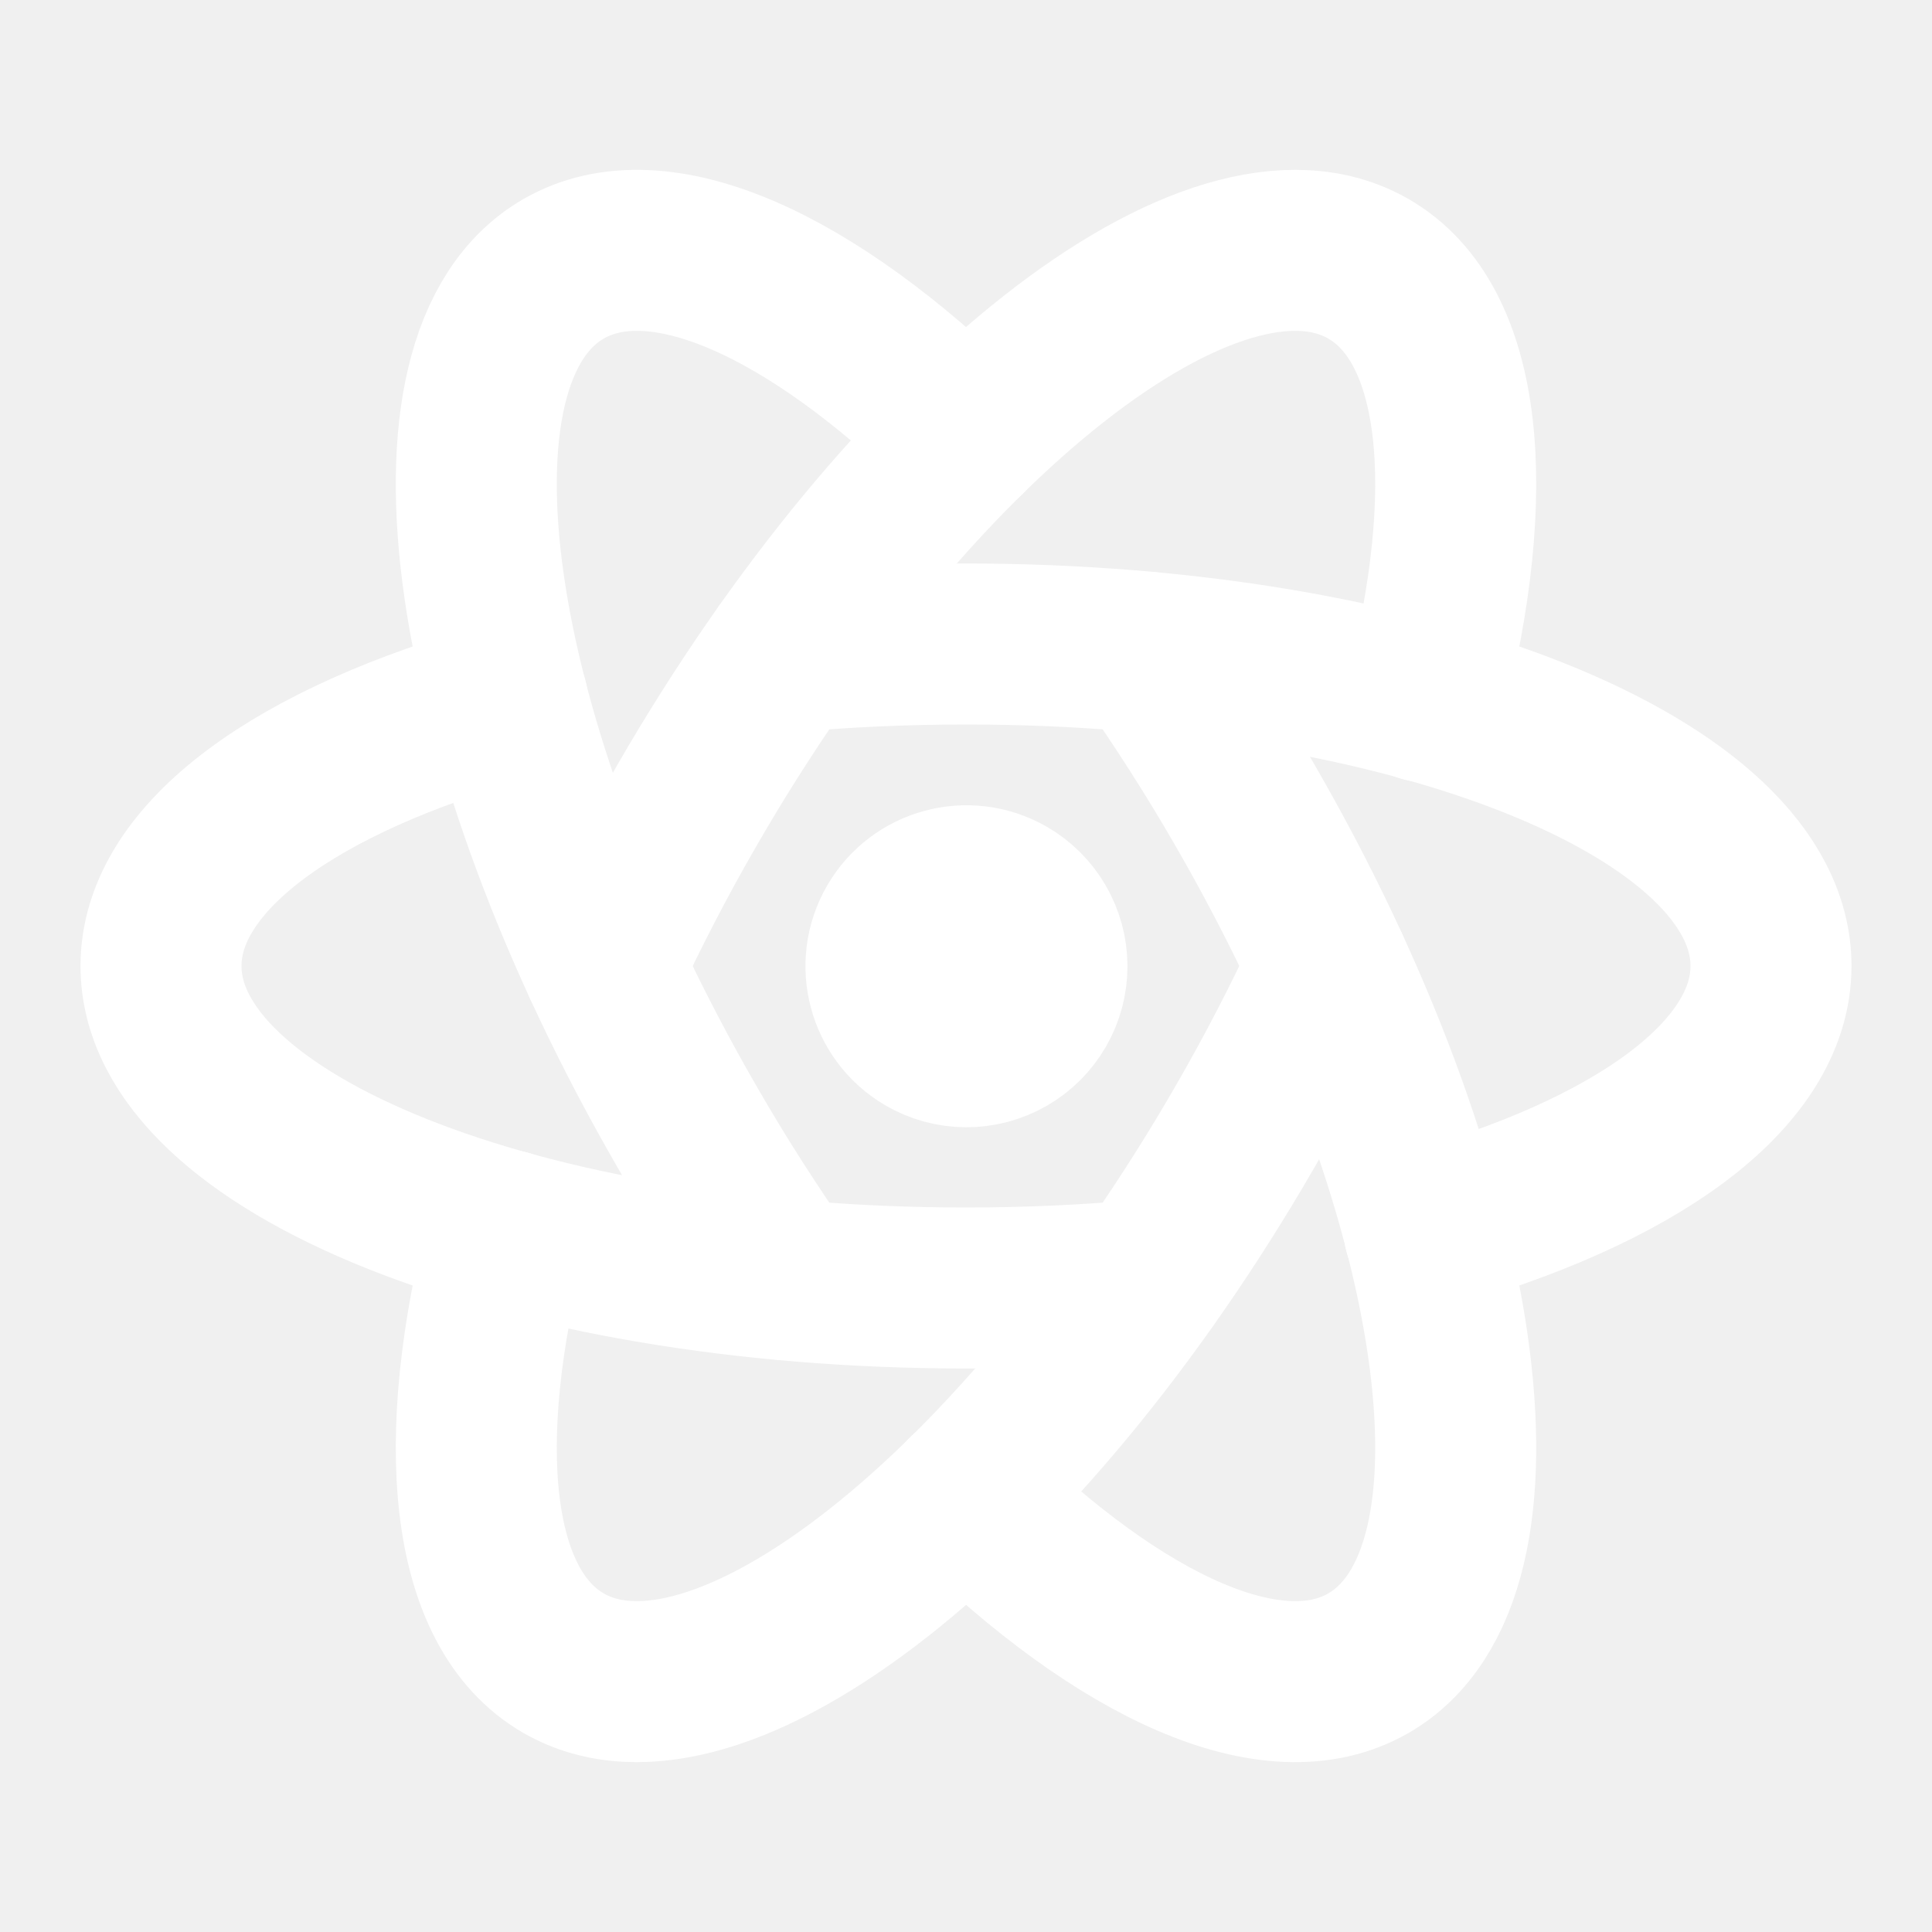
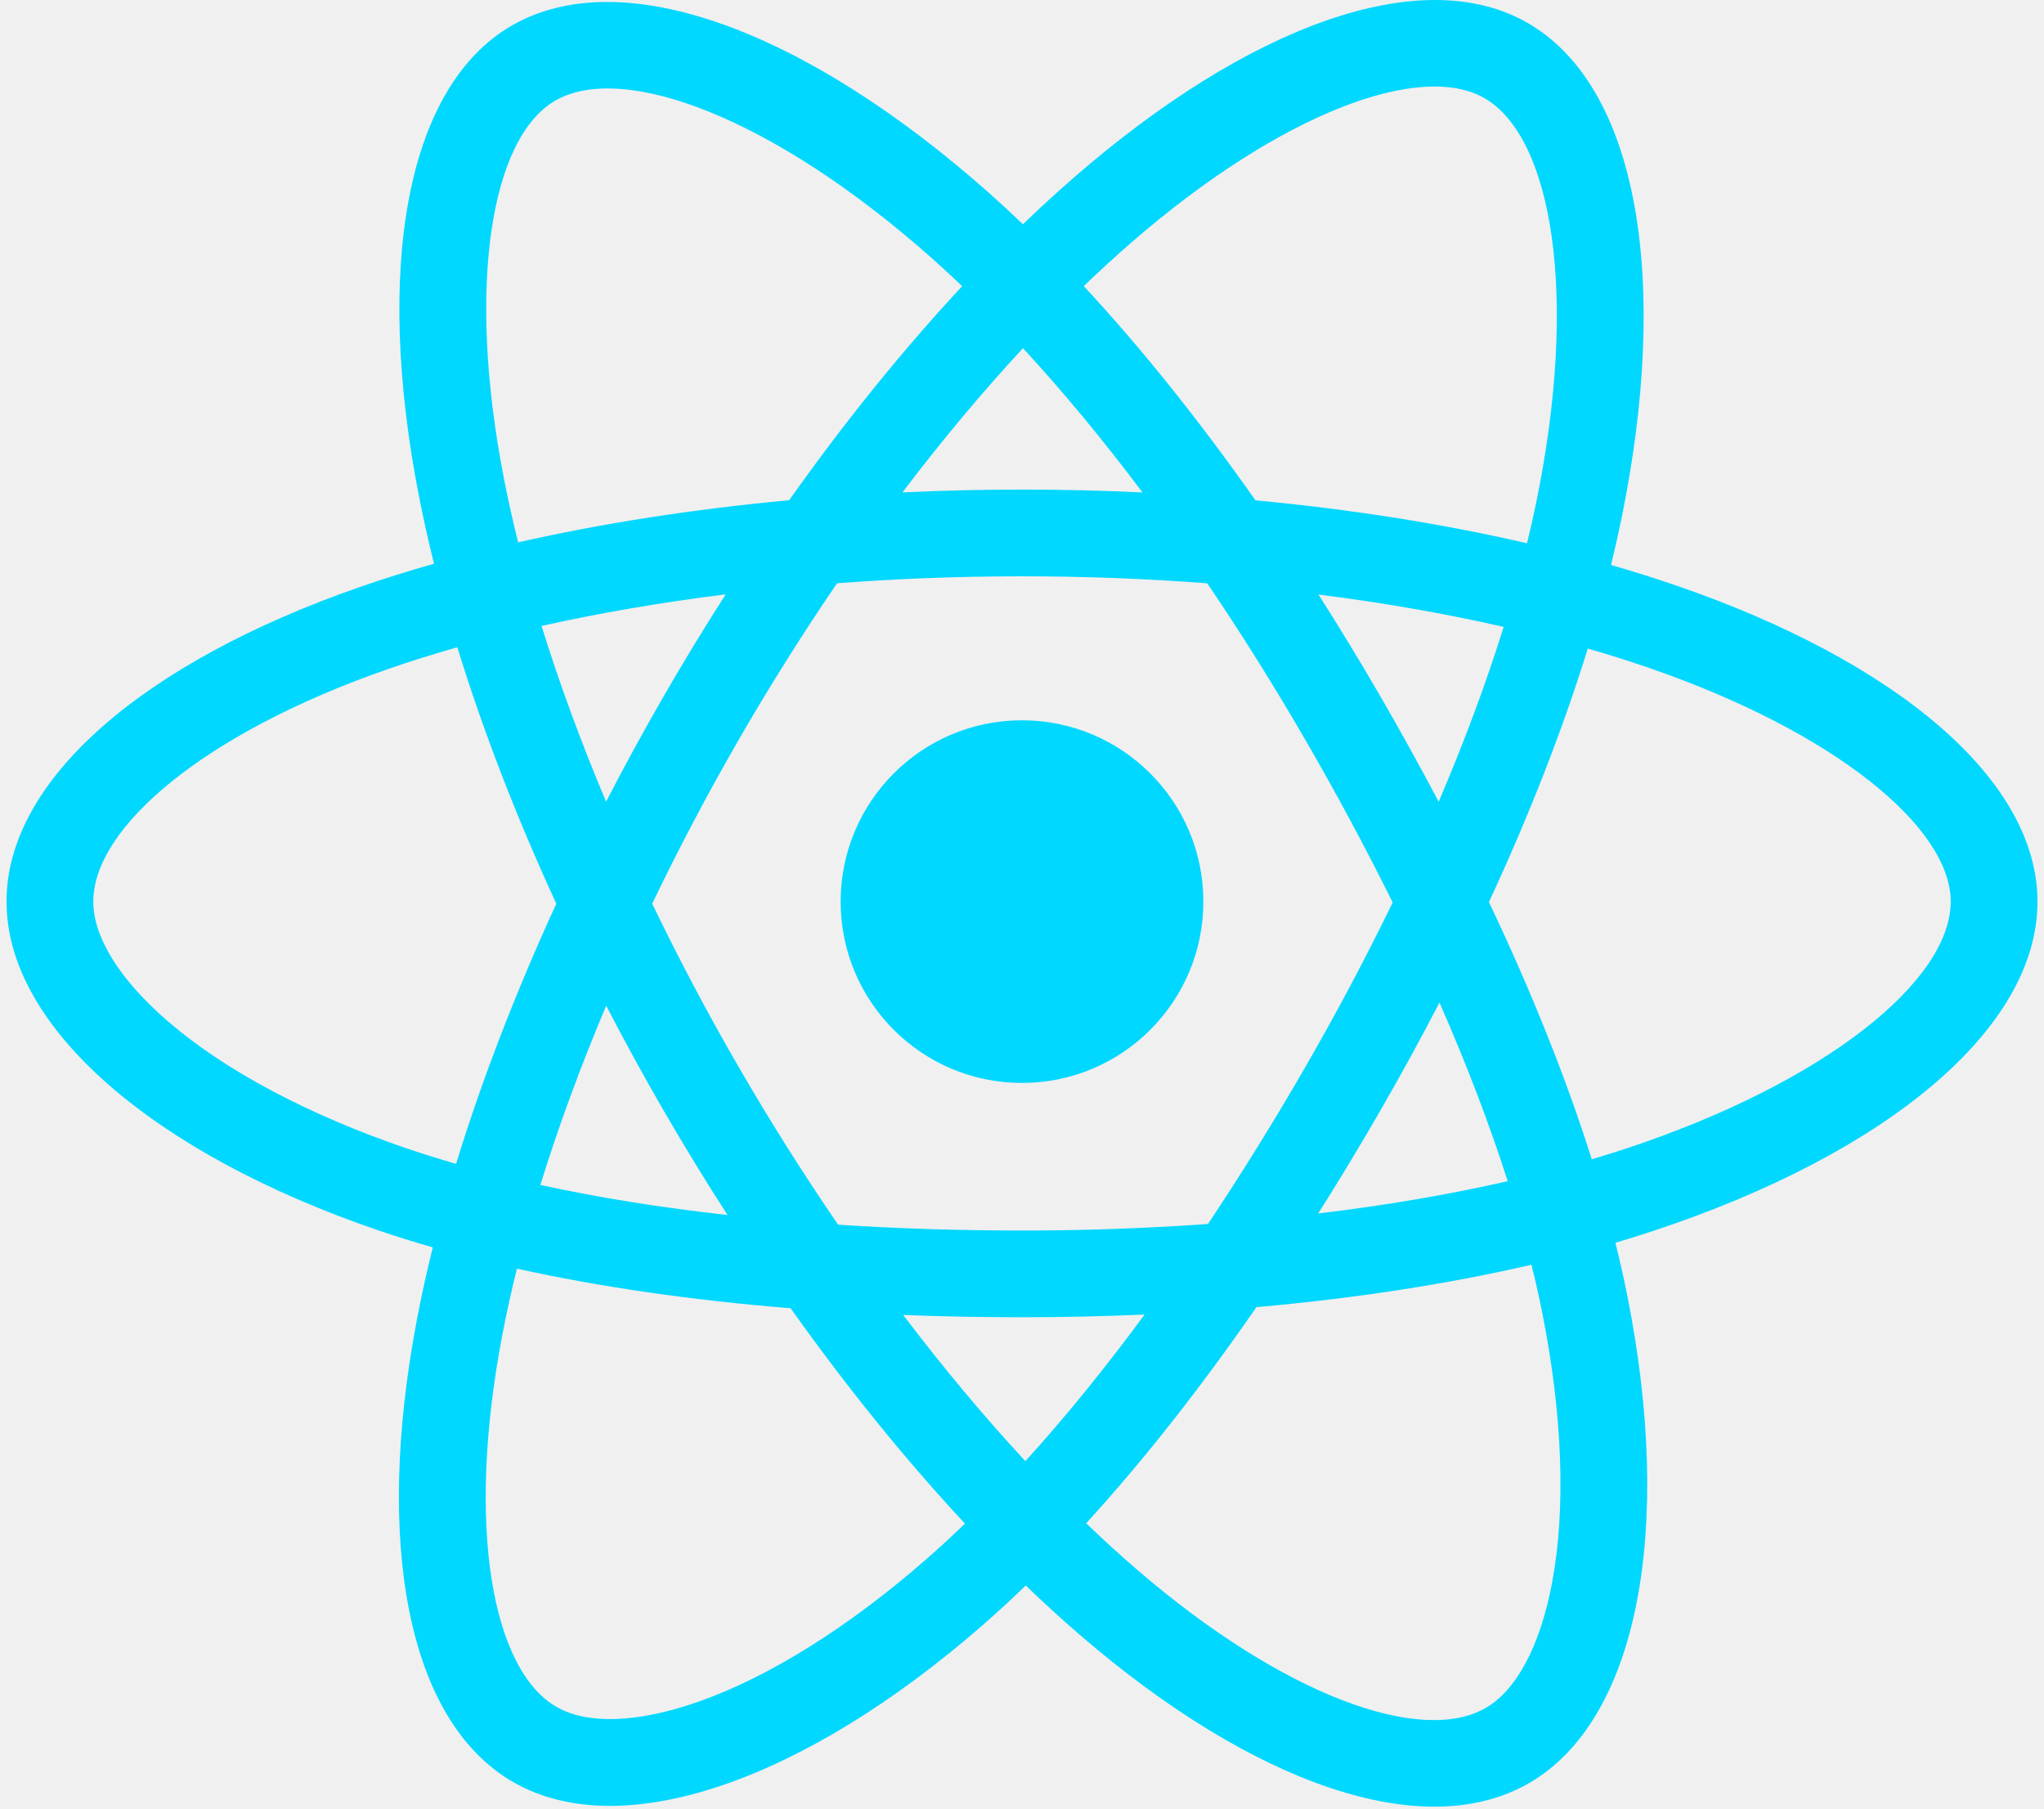
- <svg xmlns="http://www.w3.org/2000/svg" width="1em" height="1em" viewBox="0 0 24 24">
-   <g fill="none" stroke="#ffffff" stroke-linecap="round" stroke-linejoin="round" stroke-width="2">
-     <path d="M6.306 8.711C3.704 9.434 2 10.637 2 12c0 2.21 4.477 4 10 4c.773 0 1.526-.035 2.248-.102m3.444-.609C20.295 14.567 22 13.363 22 12c0-2.21-4.477-4-10-4c-.773 0-1.526.035-2.25.102" />
-     <path d="M6.305 15.287C5.629 17.902 5.82 19.98 7 20.66c1.913 1.105 5.703-1.877 8.464-6.66q.581-1.007 1.036-2m1.194-3.284C18.371 6.1 18.181 4.02 17 3.34C15.087 2.235 11.297 5.217 8.536 10c-.387.67-.733 1.34-1.037 2" />
-     <path d="M12 5.424C10.075 3.532 8.18 2.658 7 3.34C5.087 4.444 5.774 9.217 8.536 14c.386.67.793 1.304 1.212 1.896M12 18.574c1.926 1.893 3.821 2.768 5 2.086c1.913-1.104 1.226-5.877-1.536-10.66q-.563-.976-1.212-1.897M11.5 12.866a1 1 0 1 0 1-1.732a1 1 0 0 0-1 1.732" />
-   </g>
+ <svg xmlns="http://www.w3.org/2000/svg" width="1.13em" height="1em" viewBox="0 0 256 228">
+   <path fill="#00d8ff" d="M210.483 73.824a172 172 0 0 0-8.24-2.597c.465-1.9.893-3.777 1.273-5.621c6.238-30.281 2.16-54.676-11.769-62.708c-13.355-7.7-35.196.329-57.254 19.526a171 171 0 0 0-6.375 5.848a156 156 0 0 0-4.241-3.917C100.759 3.829 77.587-4.822 63.673 3.233C50.33 10.957 46.379 33.89 51.995 62.588a171 171 0 0 0 1.892 8.48c-3.28.932-6.445 1.924-9.474 2.98C17.309 83.498 0 98.307 0 113.668c0 15.865 18.582 31.778 46.812 41.427a146 146 0 0 0 6.921 2.165a168 168 0 0 0-2.01 9.138c-5.354 28.2-1.173 50.591 12.134 58.266c13.744 7.926 36.812-.22 59.273-19.855a146 146 0 0 0 5.342-4.923a168 168 0 0 0 6.92 6.314c21.758 18.722 43.246 26.282 56.54 18.586c13.731-7.949 18.194-32.003 12.4-61.268a145 145 0 0 0-1.535-6.842c1.62-.48 3.21-.974 4.76-1.488c29.348-9.723 48.443-25.443 48.443-41.52c0-15.417-17.868-30.326-45.517-39.844m-6.365 70.984q-2.102.694-4.3 1.345c-3.24-10.257-7.612-21.163-12.963-32.432c5.106-11 9.31-21.767 12.459-31.957c2.619.758 5.16 1.557 7.61 2.4c23.69 8.156 38.14 20.213 38.14 29.504c0 9.896-15.606 22.743-40.946 31.14m-10.514 20.834c2.562 12.94 2.927 24.64 1.23 33.787c-1.524 8.219-4.59 13.698-8.382 15.893c-8.067 4.67-25.32-1.4-43.927-17.412a157 157 0 0 1-6.437-5.87c7.214-7.889 14.423-17.06 21.459-27.246c12.376-1.098 24.068-2.894 34.671-5.345q.785 3.162 1.386 6.193M87.276 214.515c-7.882 2.783-14.16 2.863-17.955.675c-8.075-4.657-11.432-22.636-6.853-46.752a157 157 0 0 1 1.869-8.499c10.486 2.32 22.093 3.988 34.498 4.994c7.084 9.967 14.501 19.128 21.976 27.15a135 135 0 0 1-4.877 4.492c-9.933 8.682-19.886 14.842-28.658 17.94M50.35 144.747c-12.483-4.267-22.792-9.812-29.858-15.863c-6.35-5.437-9.555-10.836-9.555-15.216c0-9.322 13.897-21.212 37.076-29.293c2.813-.98 5.757-1.905 8.812-2.773c3.204 10.42 7.406 21.315 12.477 32.332c-5.137 11.18-9.399 22.249-12.634 32.792a135 135 0 0 1-6.318-1.979m12.378-84.26c-4.811-24.587-1.616-43.134 6.425-47.789c8.564-4.958 27.502 2.111 47.463 19.835a144 144 0 0 1 3.841 3.545c-7.438 7.987-14.787 17.08-21.808 26.988c-12.04 1.116-23.565 2.908-34.161 5.309a160 160 0 0 1-1.76-7.887m110.427 27.268a348 348 0 0 0-7.785-12.803c8.168 1.033 15.994 2.404 23.343 4.08c-2.206 7.072-4.956 14.465-8.193 22.045a381 381 0 0 0-7.365-13.322m-45.032-43.861c5.044 5.465 10.096 11.566 15.065 18.186a322 322 0 0 0-30.257-.006c4.974-6.559 10.069-12.652 15.192-18.18M82.802 87.83a323 323 0 0 0-7.227 13.238c-3.184-7.553-5.909-14.98-8.134-22.152c7.304-1.634 15.093-2.97 23.209-3.984a322 322 0 0 0-7.848 12.897m8.081 65.352c-8.385-.936-16.291-2.203-23.593-3.793c2.26-7.3 5.045-14.885 8.298-22.6a321 321 0 0 0 7.257 13.246c2.594 4.48 5.28 8.868 8.038 13.147m37.542 31.03c-5.184-5.592-10.354-11.779-15.403-18.433c4.902.192 9.899.29 14.978.29c5.218 0 10.376-.117 15.453-.343c-4.985 6.774-10.018 12.97-15.028 18.486m52.198-57.817c3.422 7.8 6.306 15.345 8.596 22.52c-7.422 1.694-15.436 3.058-23.88 4.071a382 382 0 0 0 7.859-13.026a347 347 0 0 0 7.425-13.565m-16.898 8.101a359 359 0 0 1-12.281 19.815a329 329 0 0 1-23.444.823c-7.967 0-15.716-.248-23.178-.732a310 310 0 0 1-12.513-19.846h.001a307 307 0 0 1-10.923-20.627a310 310 0 0 1 10.89-20.637l-.001.001a307 307 0 0 1 12.413-19.761c7.613-.576 15.42-.876 23.31-.876H128c7.926 0 15.743.303 23.354.883a329 329 0 0 1 12.335 19.695a359 359 0 0 1 11.036 20.54a330 330 0 0 1-11 20.722m22.56-122.124c8.572 4.944 11.906 24.881 6.52 51.026q-.518 2.504-1.15 5.09c-10.622-2.452-22.155-4.275-34.23-5.408c-7.034-10.017-14.323-19.124-21.64-27.008a161 161 0 0 1 5.888-5.4c18.9-16.447 36.564-22.941 44.612-18.3M128 90.808c12.625 0 22.86 10.235 22.86 22.86s-10.235 22.86-22.86 22.86s-22.86-10.235-22.86-22.86s10.235-22.86 22.86-22.86" />
</svg>
